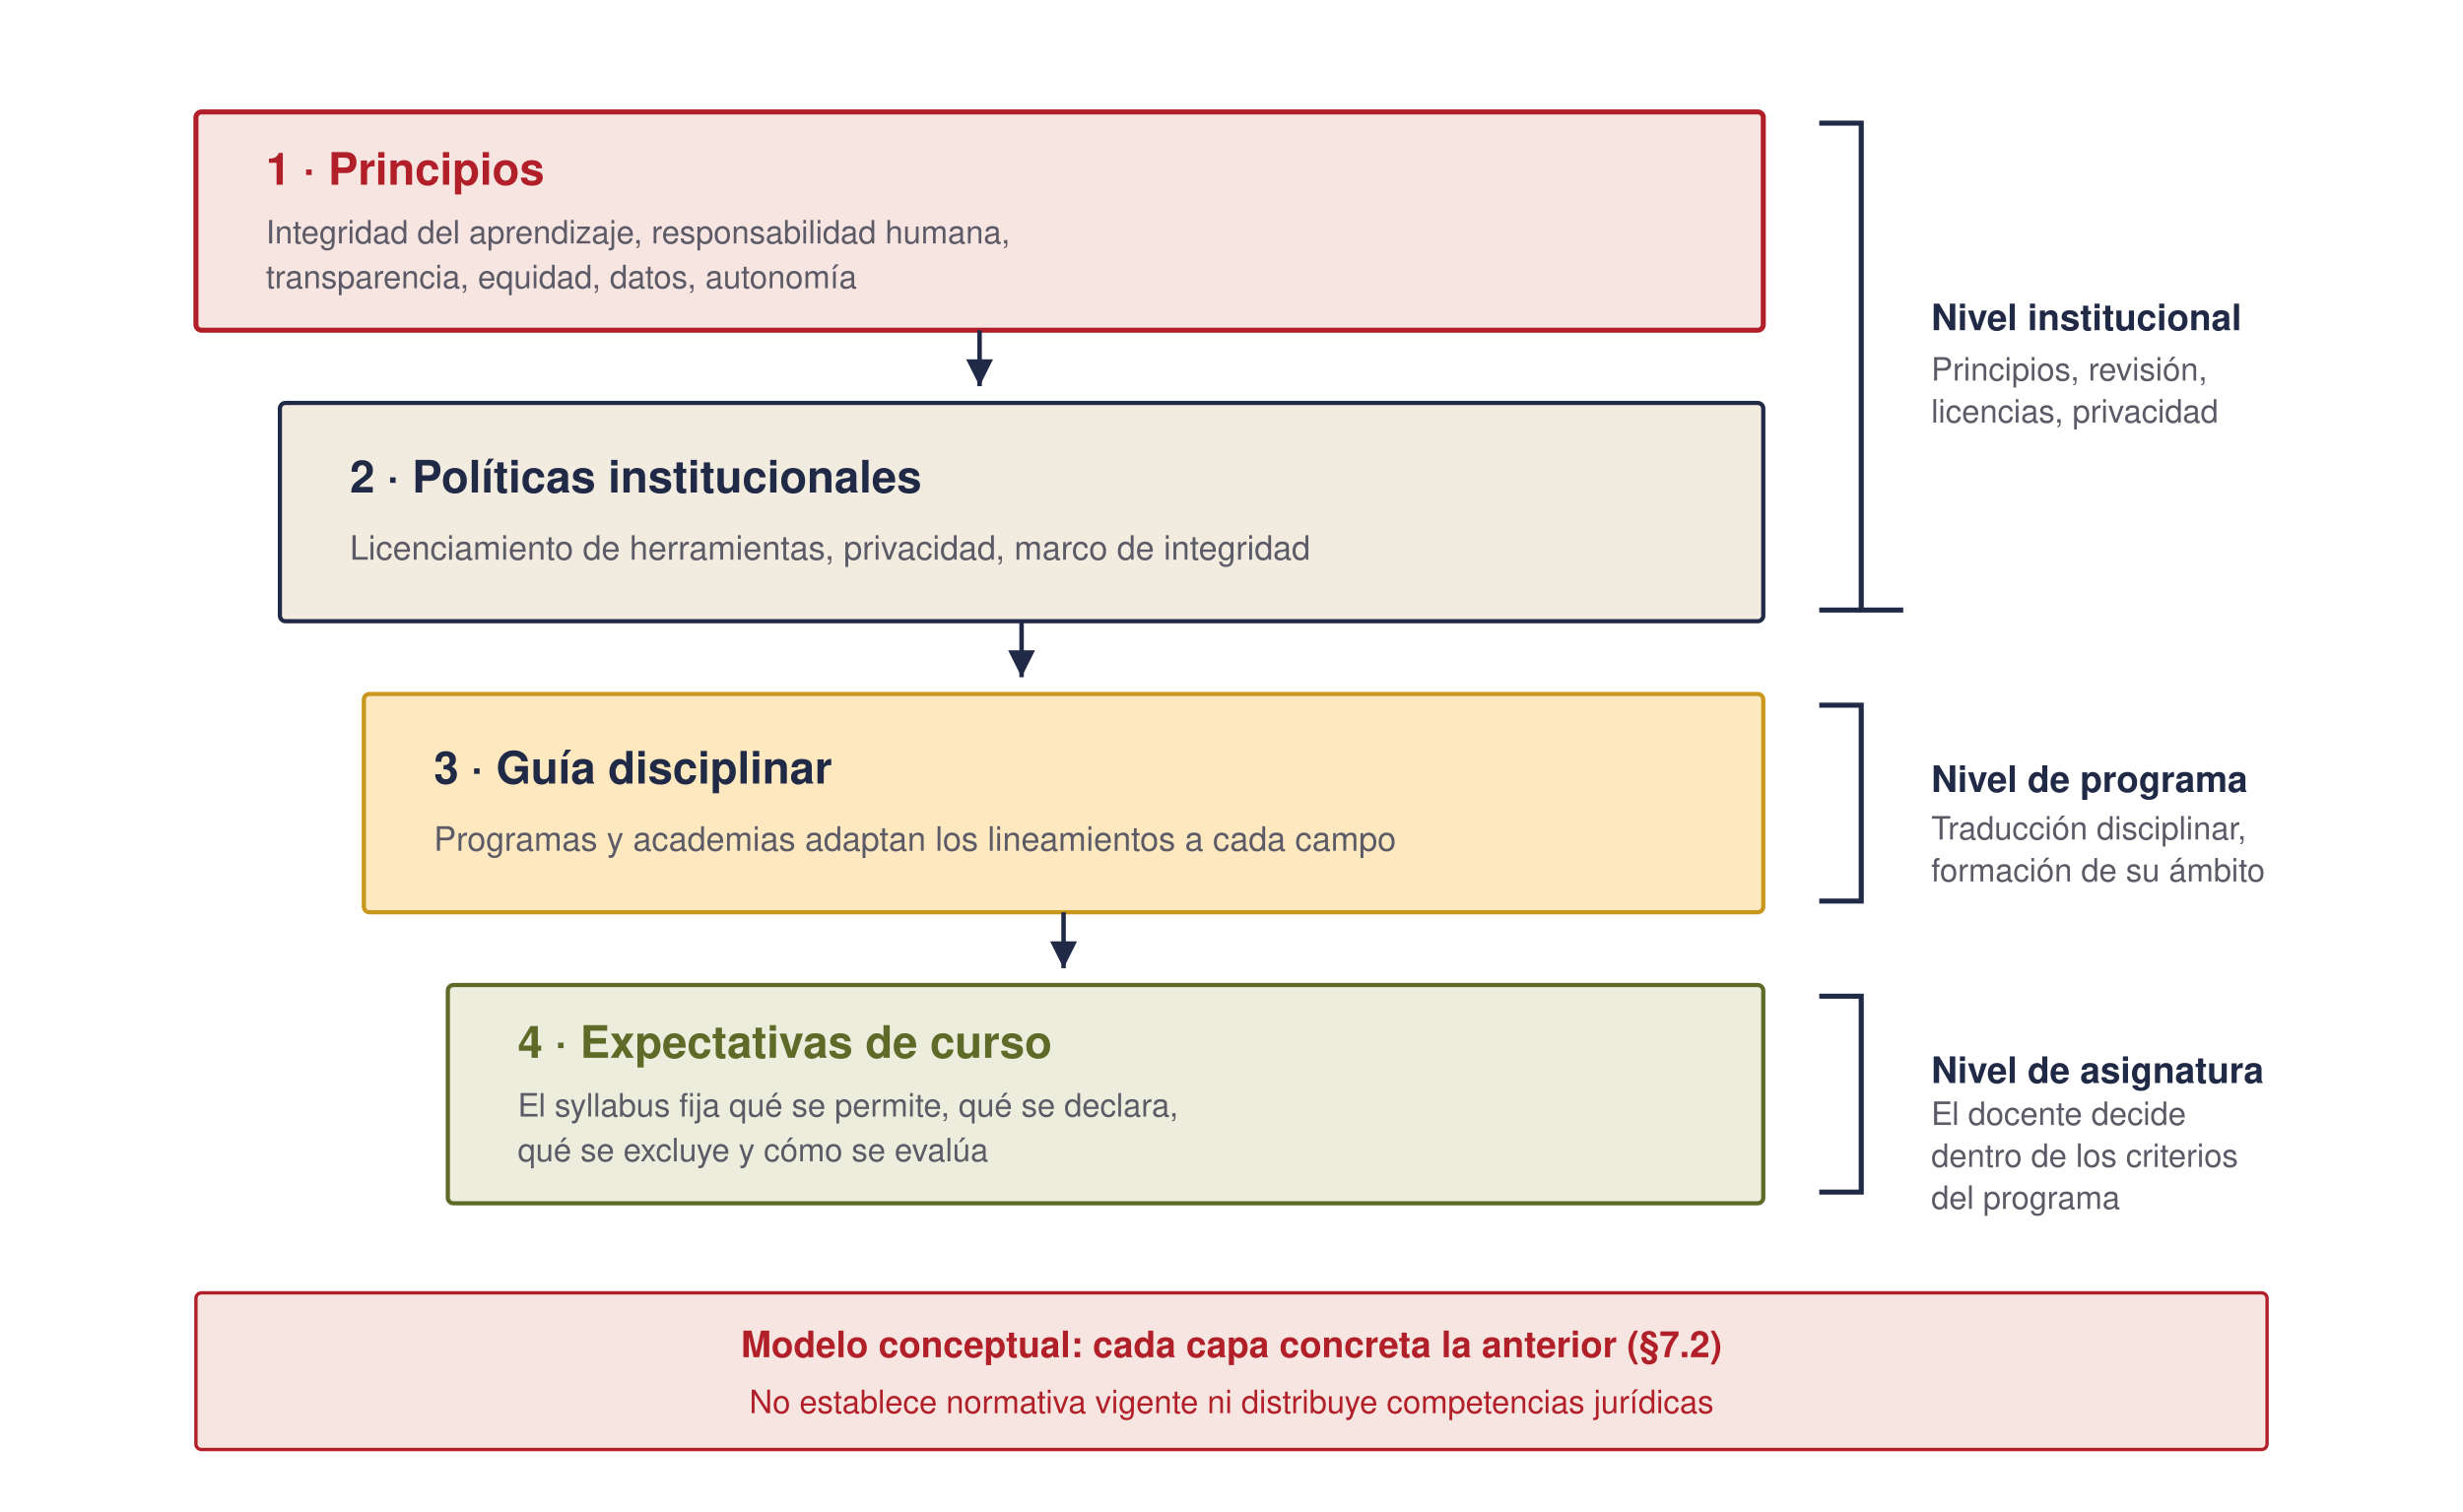
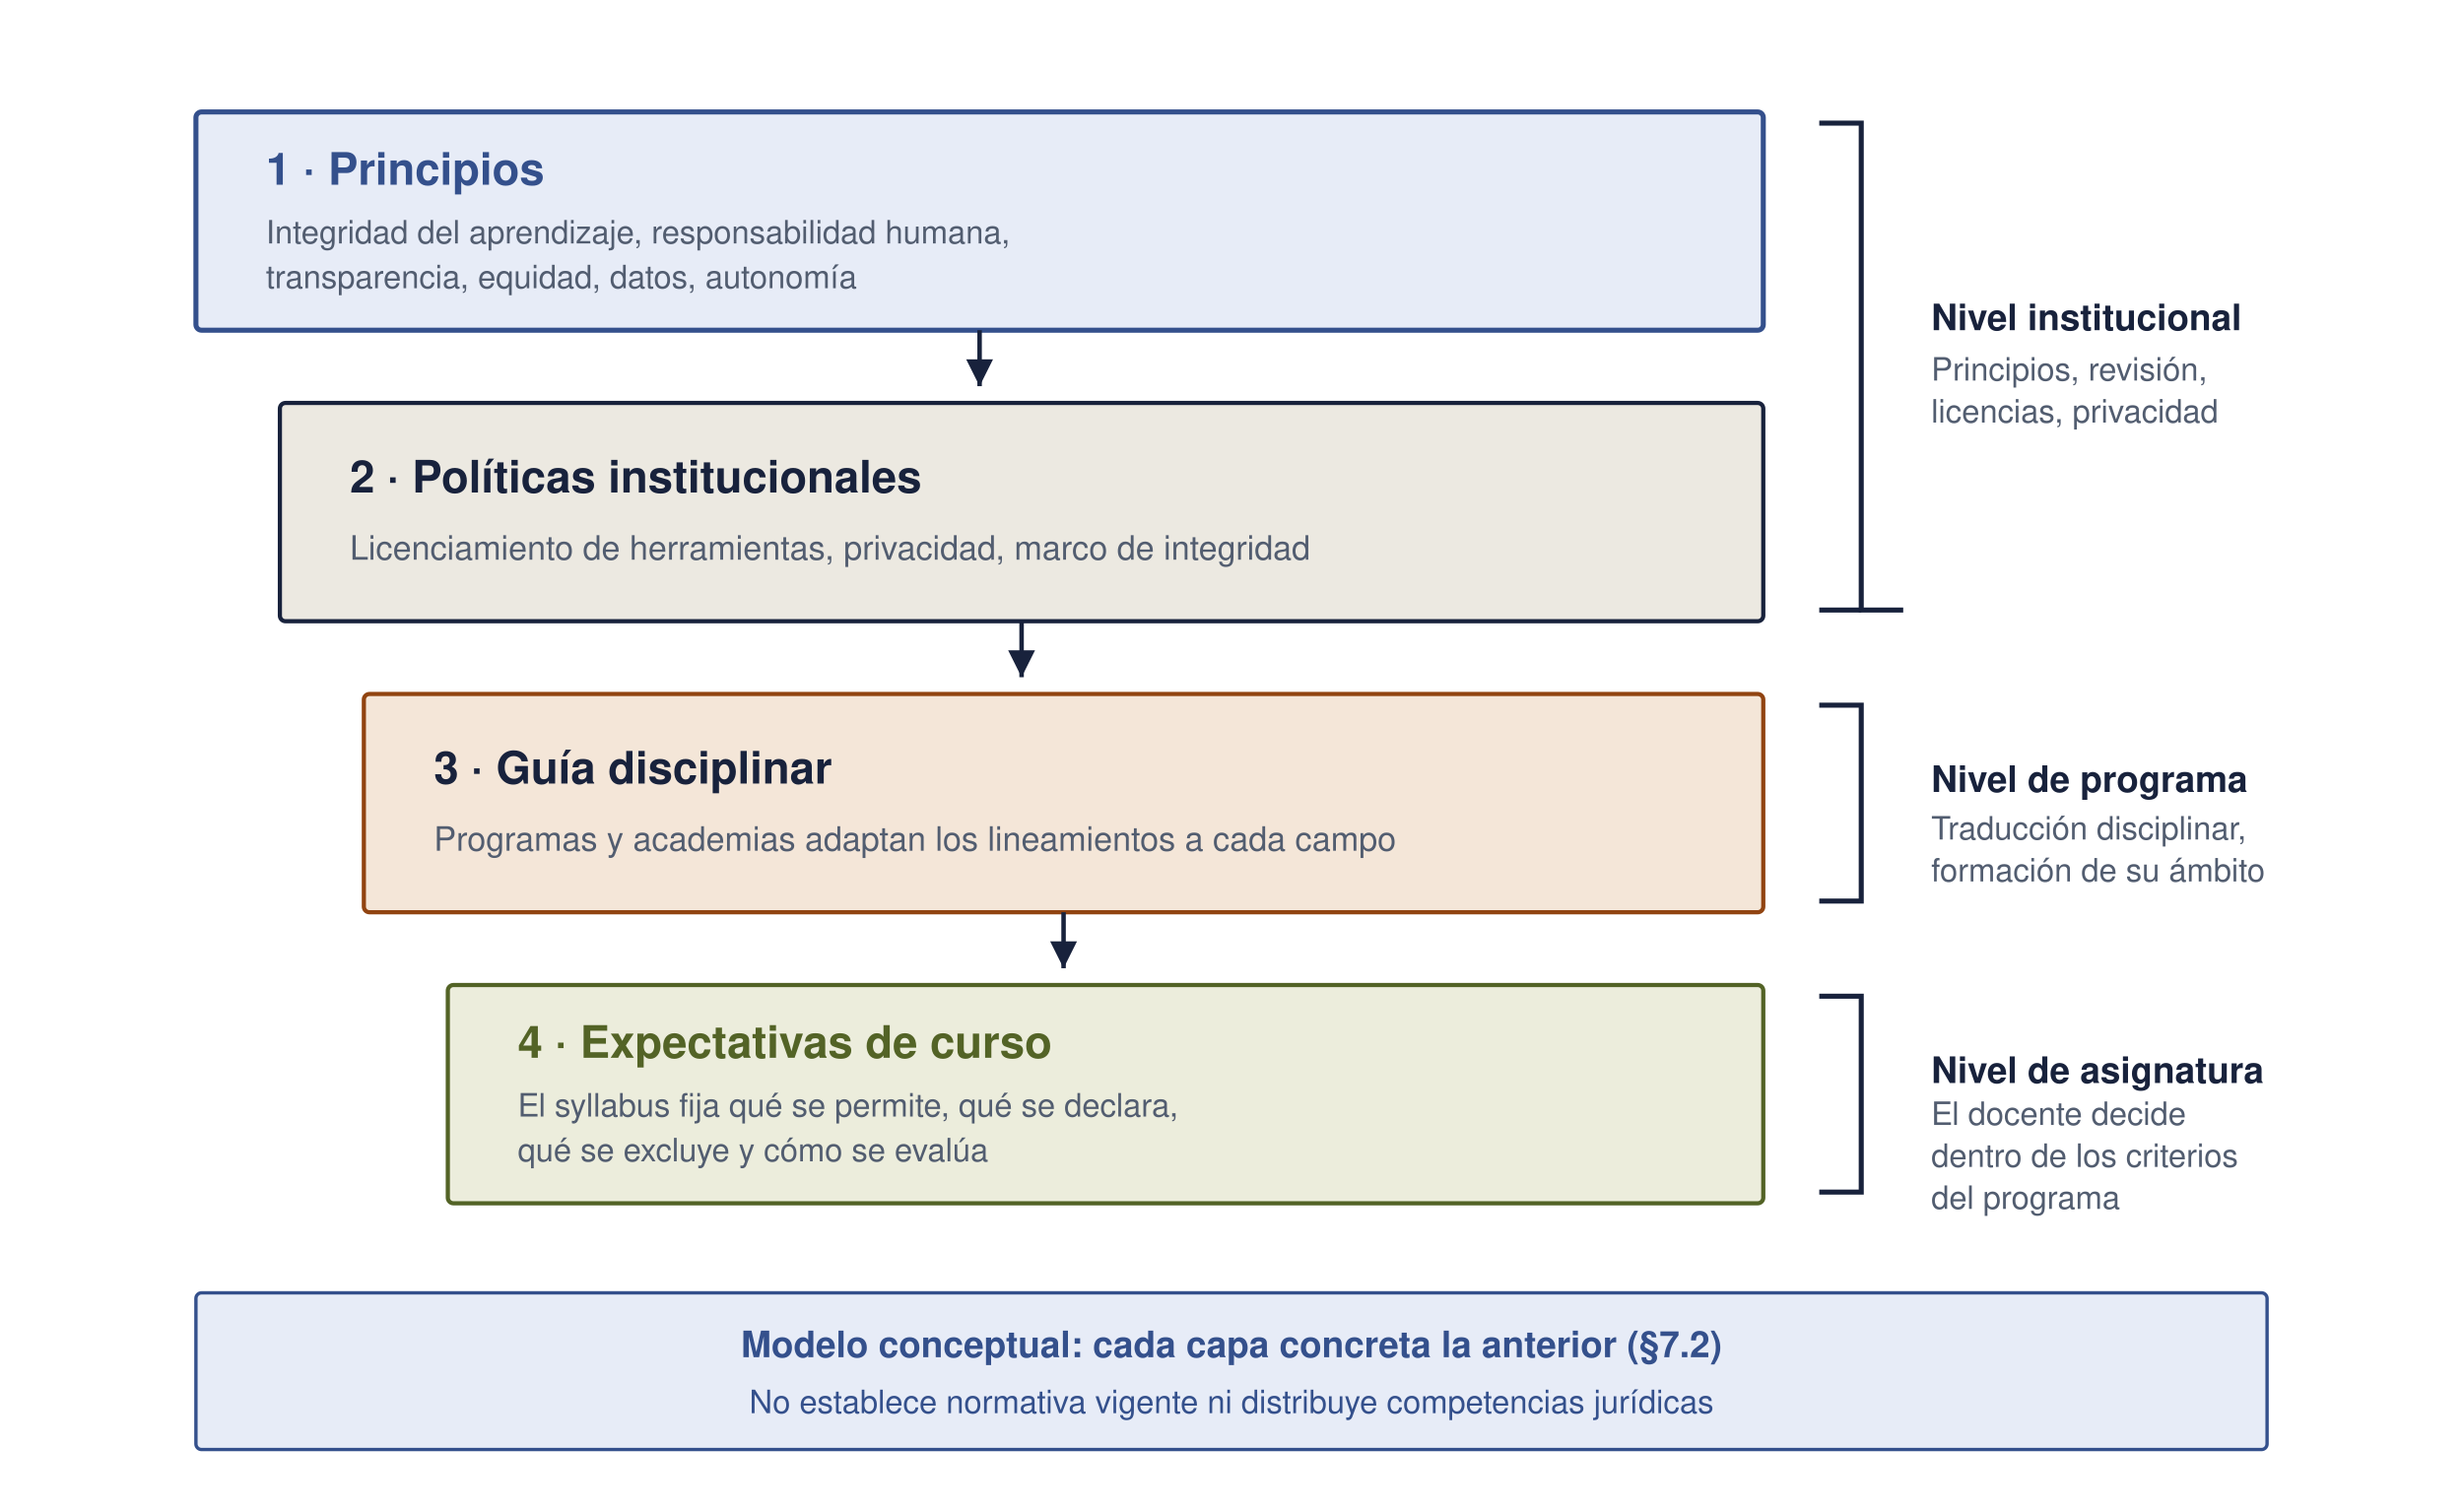
<svg xmlns="http://www.w3.org/2000/svg" viewBox="0 0 880 540" role="img" aria-labelledby="titulo desc">
  <style>
    /* === TOKENS GRÁFICOS — ver figuras/TOKENS-GRAFICOS.md === */
    .tk-font { font-family: 'Archivo Narrow', Helvetica, Arial, sans-serif; }
-     .f-ink { fill:#202945; } .f-muted { fill:#5B5A66; }
-     .f-primary { fill:#B12028; } .f-good { fill:#5E6A28; } .f-risk { fill:#9A4A12; }
-     .bg-primary { fill:#F7E5E2; } .bg-good { fill:#ECEDDC; } .bg-risk { fill:#F4E6D8; }
-     .bg-neutral { fill:#F2EBDF; } .bg-warn { fill:#FDE8C0; }
-     .st-primary { stroke:#B12028; } .st-good { stroke:#5E6A28; } .st-risk { stroke:#9A4A12; }
-     .st-warn { stroke:#C9971C; } .st-axis { stroke:#202945; }
+     .f-ink { fill:#18223c; } .f-muted { fill:#525d70; }
+     .f-primary { fill:#34508c; } .f-good { fill:#536326; } .f-risk { fill:#8b2635; }
+     .bg-primary { fill:#e7ecf7; } .bg-good { fill:#ECEDDC; } .bg-risk { fill:#f8e7ea; }
+     .bg-neutral { fill:#ece9e1; } .bg-warn { fill:#f4e6d8; }
+     .st-primary { stroke:#34508c; } .st-good { stroke:#536326; } .st-risk { stroke:#8b2635; }
+     .st-warn { stroke:#914411; } .st-axis { stroke:#18223c; }
  </style>
  <defs>
    <marker id="fC" markerWidth="9" markerHeight="9" refX="6" refY="3" orient="auto">
-       <path d="M0,0 L6,3 L0,6 Z" fill="#202945" />
+       <path d="M0,0 L6,3 L0,6 Z" fill="#18223c" />
    </marker>
  </defs>
  <g class="tk-font">
    <rect x="70" y="40" width="560" height="78" rx="2" class="bg-primary st-primary" stroke-width="1.8" />
    <text x="95" y="66" font-size="16" font-weight="bold" class="f-primary">1 · Principios</text>
    <text x="95" y="87" font-size="11.5" class="f-muted">Integridad del aprendizaje, responsabilidad humana,</text>
    <text x="95" y="103" font-size="11.5" class="f-muted">transparencia, equidad, datos, autonomía</text>
    <line x1="350" y1="118" x2="350" y2="138" class="st-axis" stroke-width="1.6" marker-end="url(#fC)" />
    <rect x="100" y="144" width="530" height="78" rx="2" class="bg-neutral st-axis" stroke-width="1.5" />
    <text x="125" y="176" font-size="16" font-weight="bold" class="f-ink">2 · Políticas institucionales</text>
    <text x="125" y="200" font-size="12" class="f-muted">Licenciamiento de herramientas, privacidad, marco de integridad</text>
    <line x1="365" y1="222" x2="365" y2="242" class="st-axis" stroke-width="1.6" marker-end="url(#fC)" />
    <rect x="130" y="248" width="500" height="78" rx="2" class="bg-warn st-warn" stroke-width="1.5" />
    <text x="155" y="280" font-size="16" font-weight="bold" class="f-ink">3 · Guía disciplinar</text>
    <text x="155" y="304" font-size="12" class="f-muted">Programas y academias adaptan los lineamientos a cada campo</text>
    <line x1="380" y1="326" x2="380" y2="346" class="st-axis" stroke-width="1.6" marker-end="url(#fC)" />
    <rect x="160" y="352" width="470" height="78" rx="2" class="bg-good st-good" stroke-width="1.5" />
    <text x="185" y="378" font-size="16" font-weight="bold" class="f-good">4 · Expectativas de curso</text>
    <text x="185" y="399" font-size="11.5" class="f-muted">El syllabus fija qué se permite, qué se declara,</text>
    <text x="185" y="415" font-size="11.5" class="f-muted">qué se excluye y cómo se evalúa</text>
    <path d="M 650 44 L 665 44 L 665 218 L 680 218" fill="none" class="st-axis" stroke-width="1.8" transform="translate(0,0)" />
    <path d="M 650 218 L 665 218" fill="none" class="st-axis" stroke-width="1.8" />
    <text x="690" y="118" font-size="13" font-weight="bold" class="f-ink">Nivel institucional</text>
    <text x="690" y="136" font-size="11.5" class="f-muted">Principios, revisión,</text>
    <text x="690" y="151" font-size="11.5" class="f-muted">licencias, privacidad</text>
    <path d="M 650 252 L 665 252 L 665 322 L 650 322" fill="none" class="st-axis" stroke-width="1.8" />
    <text x="690" y="283" font-size="13" font-weight="bold" class="f-ink">Nivel de programa</text>
    <text x="690" y="300" font-size="11.5" class="f-muted">Traducción disciplinar,</text>
    <text x="690" y="315" font-size="11.5" class="f-muted">formación de su ámbito</text>
    <path d="M 650 356 L 665 356 L 665 426 L 650 426" fill="none" class="st-axis" stroke-width="1.8" />
    <text x="690" y="387" font-size="13" font-weight="bold" class="f-ink">Nivel de asignatura</text>
    <text x="690" y="402" font-size="11.5" class="f-muted">El docente decide</text>
    <text x="690" y="417" font-size="11.5" class="f-muted">dentro de los criterios</text>
    <text x="690" y="432" font-size="11.5" class="f-muted">del programa</text>
    <rect x="70" y="462" width="740" height="56" rx="2" class="bg-primary st-primary" stroke-width="1.2" />
    <text x="440" y="485" text-anchor="middle" font-size="13" font-weight="bold" class="f-primary">Modelo conceptual: cada capa concreta la anterior (§7.2)</text>
    <text x="440" y="505" text-anchor="middle" font-size="11.5" class="f-primary">No establece normativa vigente ni distribuye competencias jurídicas</text>
  </g>
</svg>
